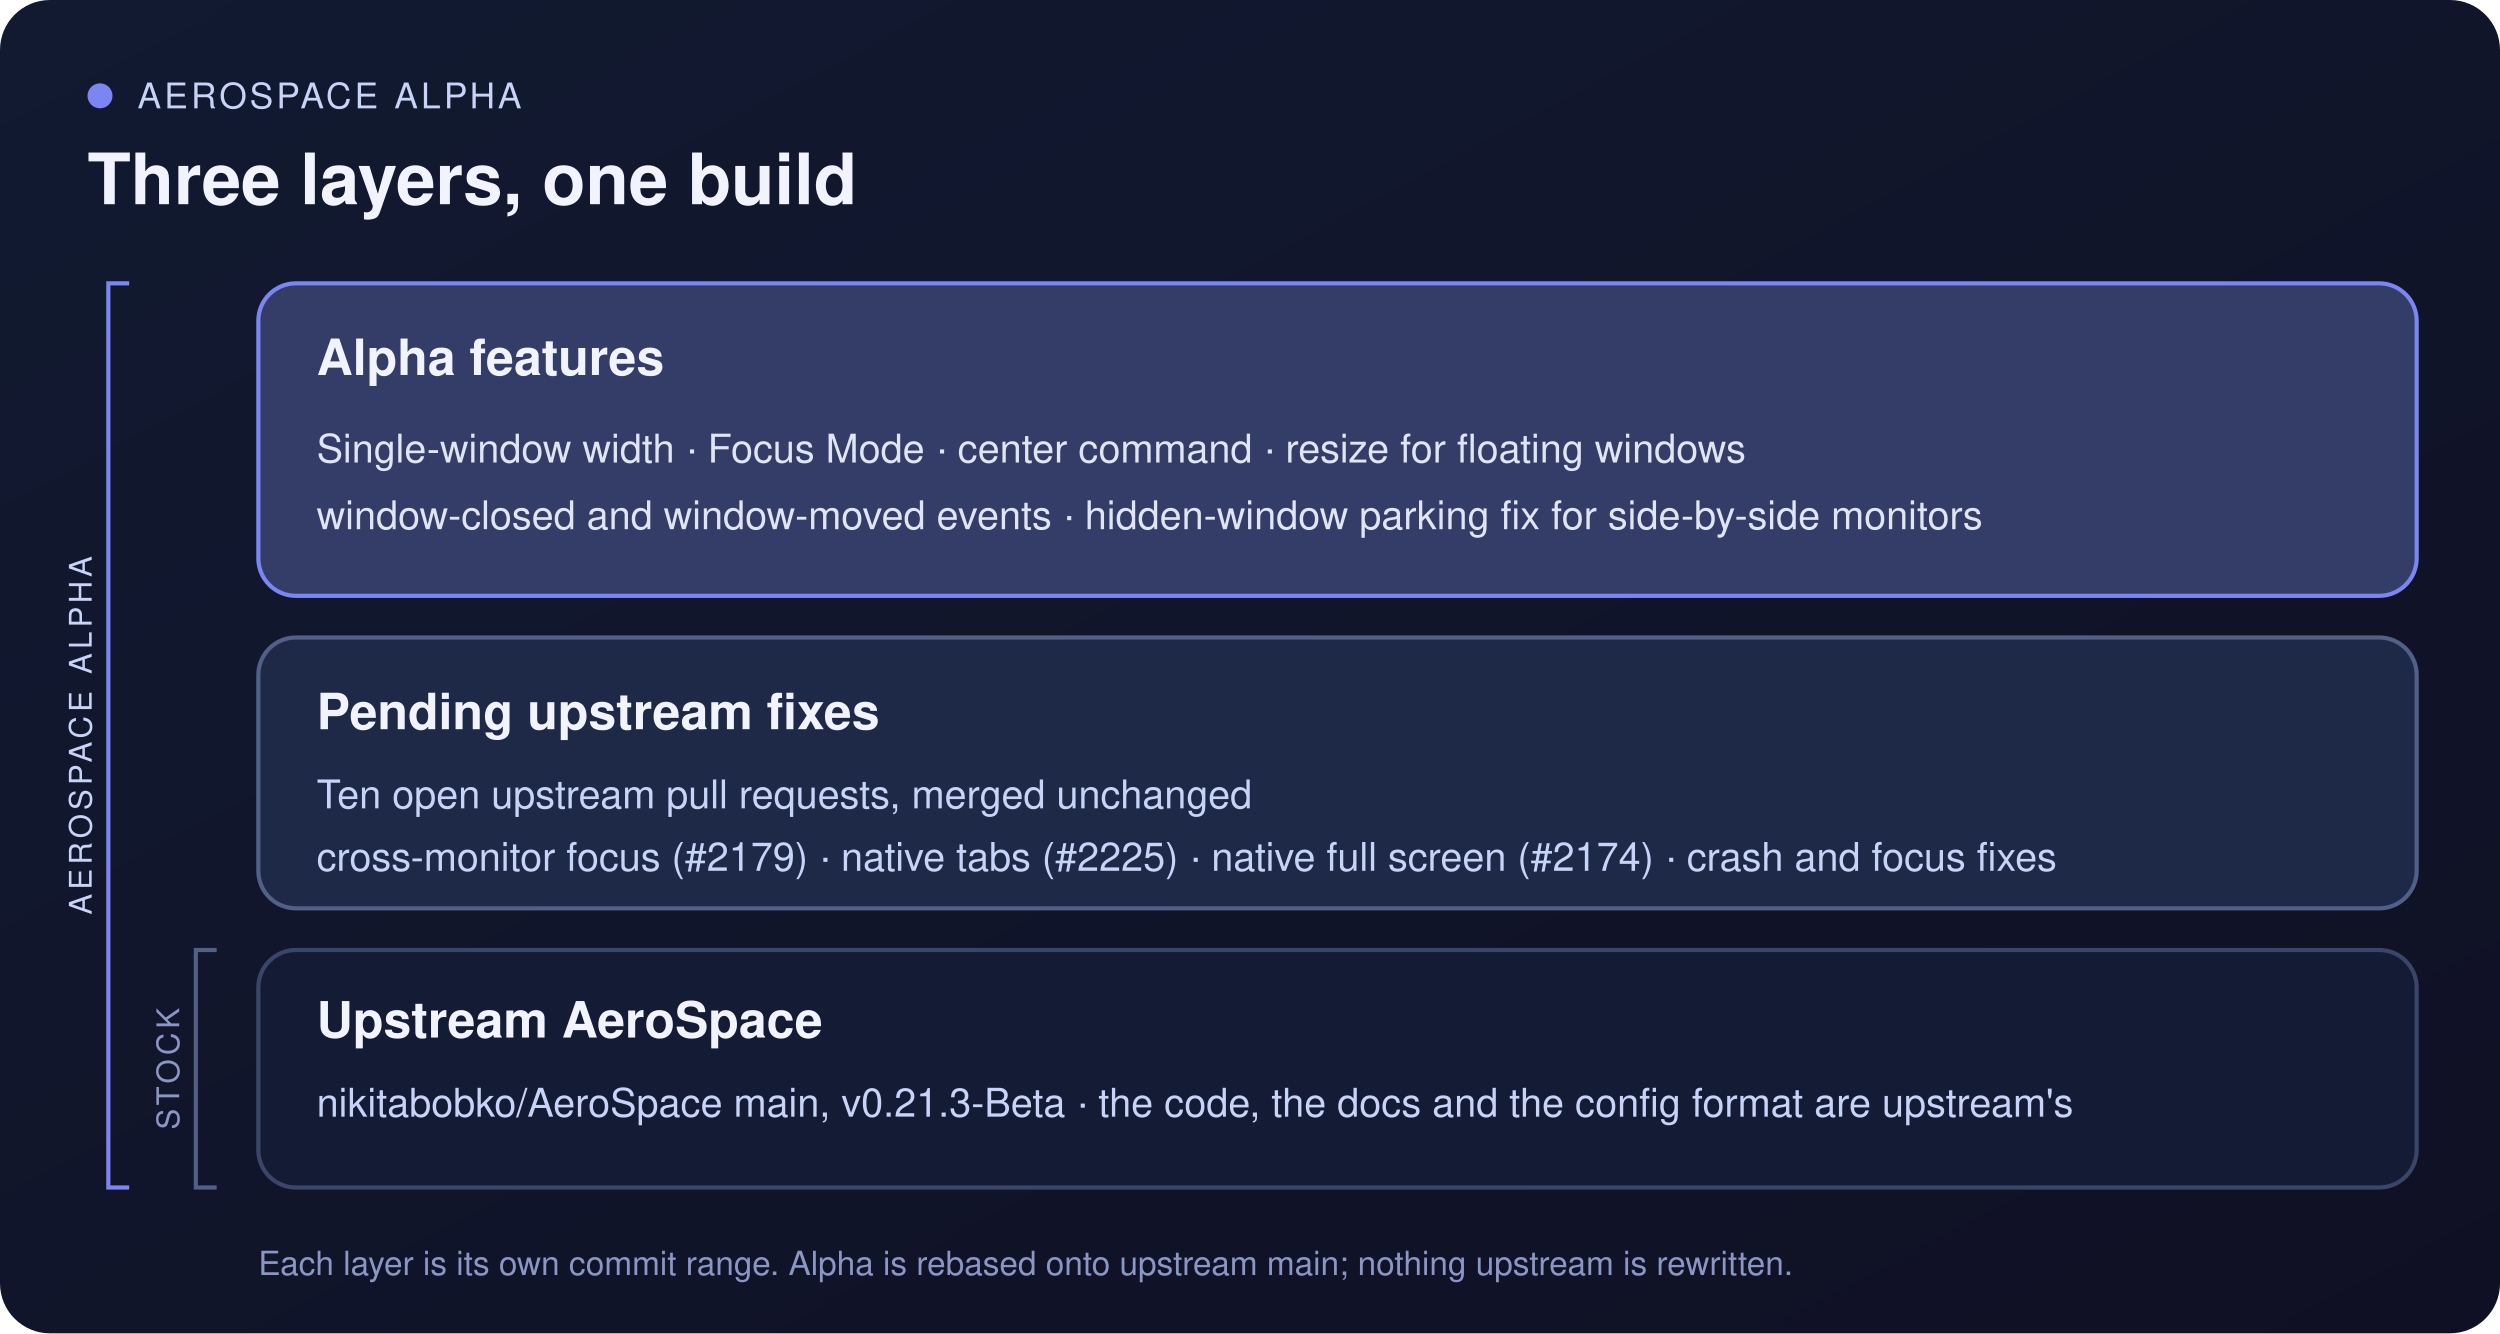
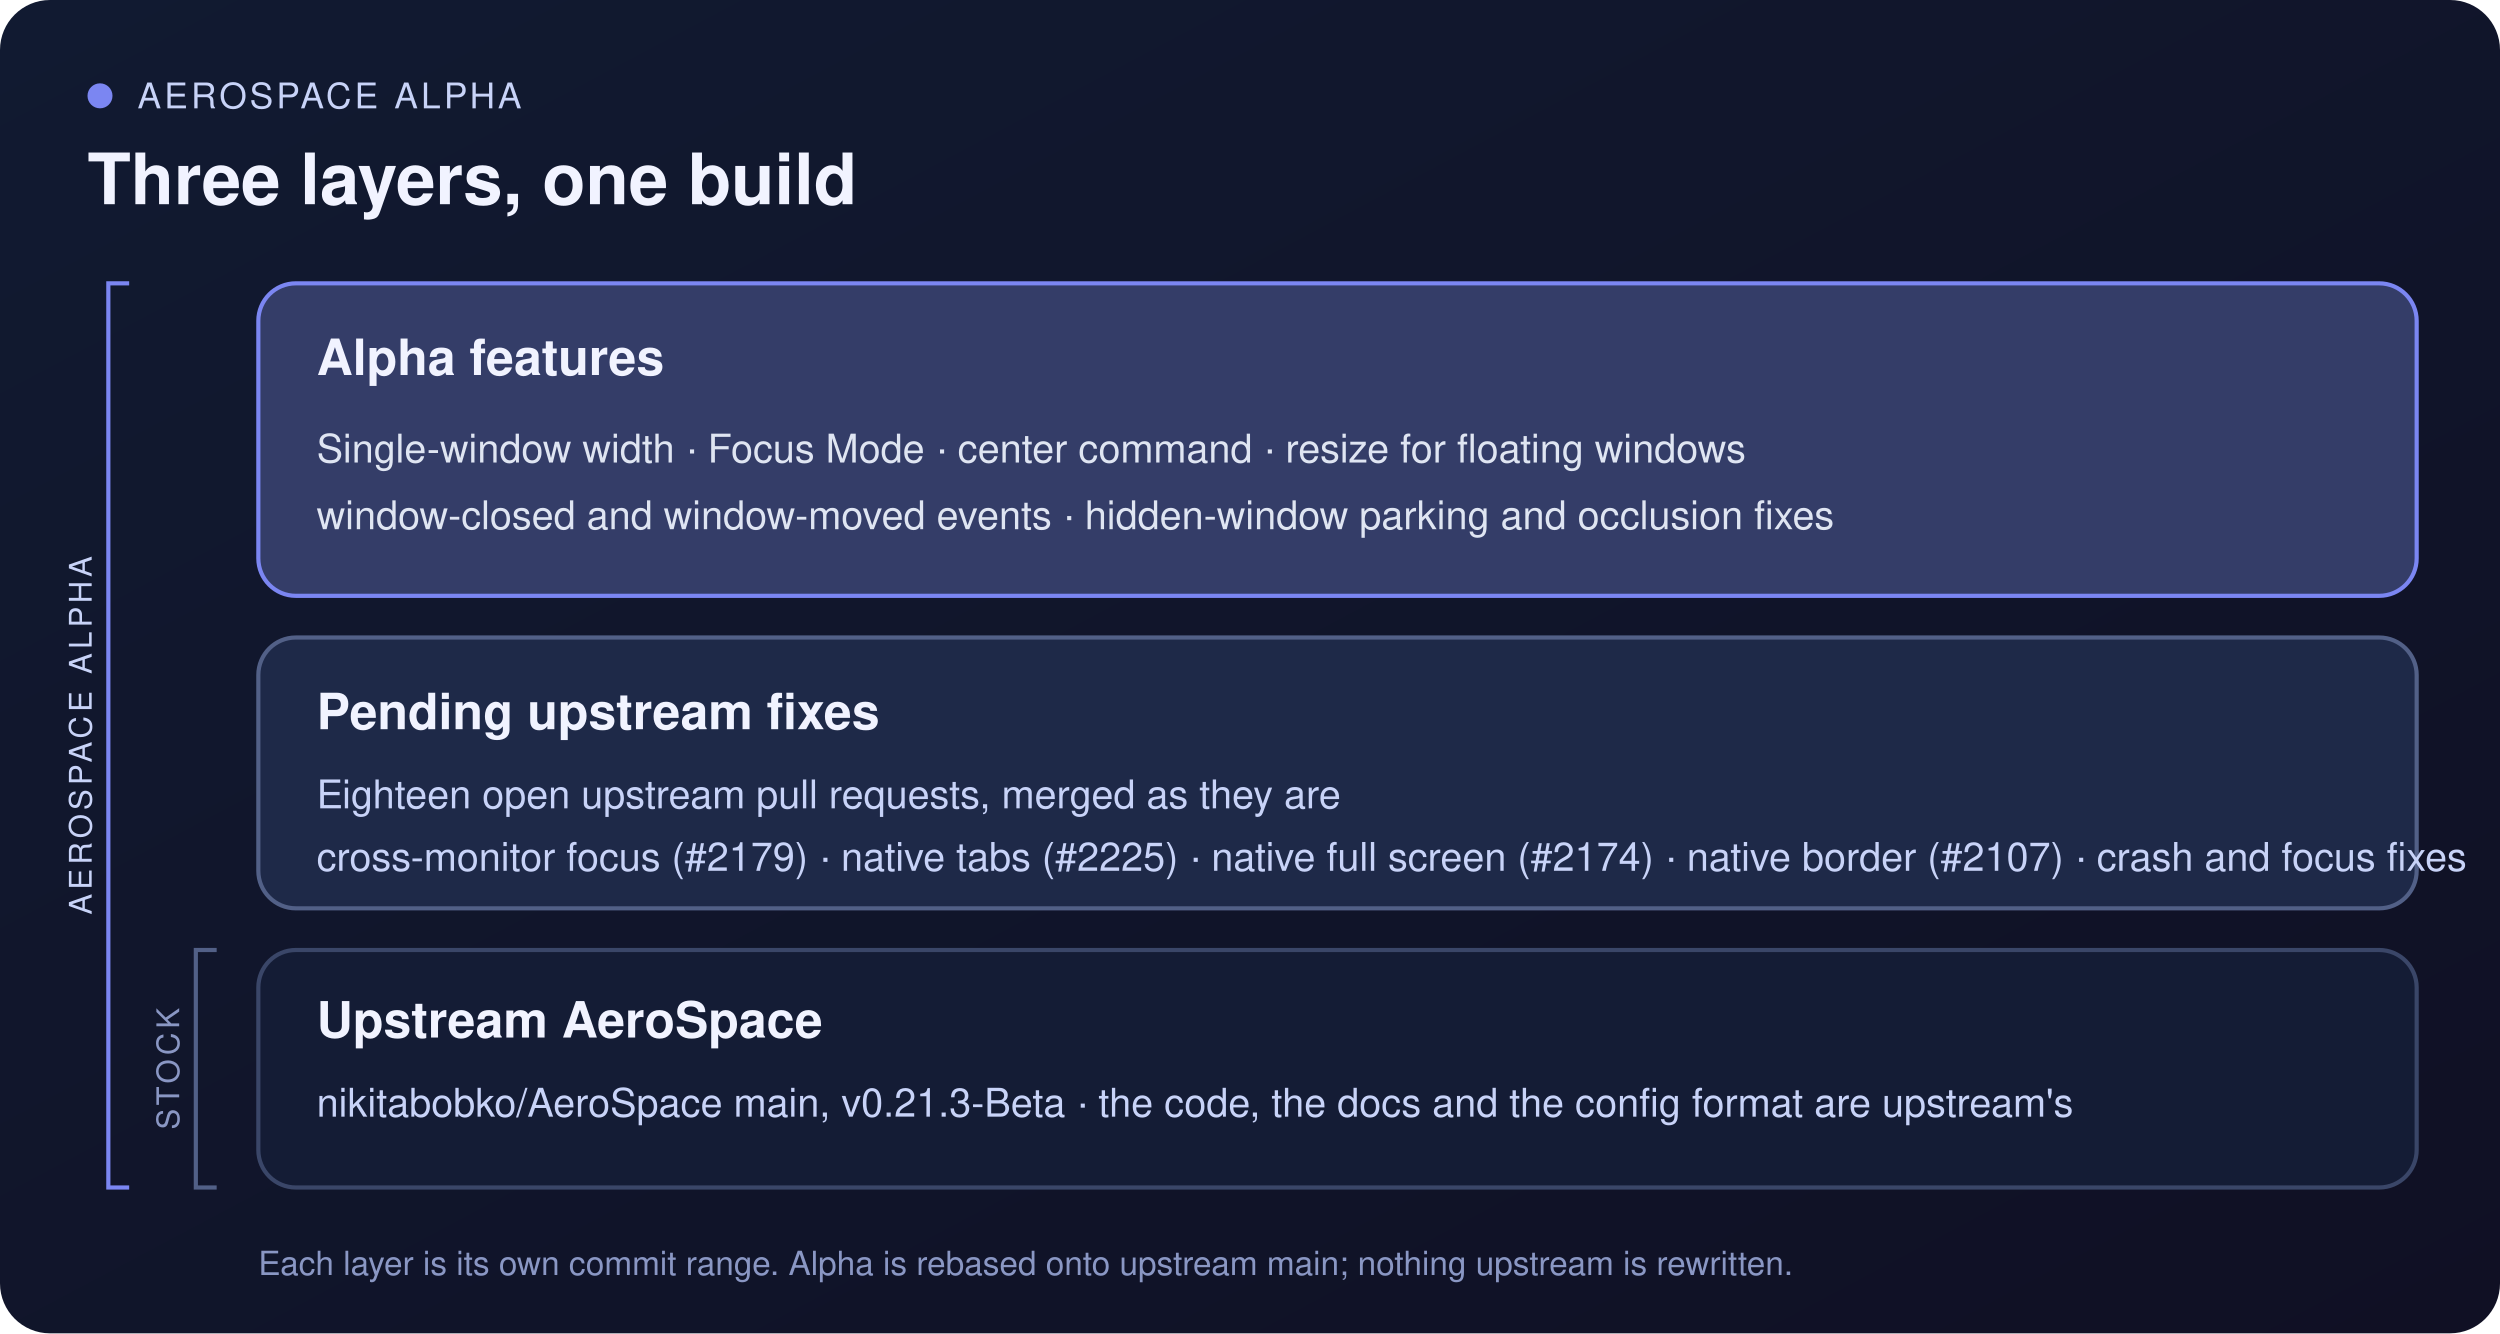
<svg xmlns="http://www.w3.org/2000/svg" viewBox="0 0 1200 640" width="1200" height="640" font-family="-apple-system, BlinkMacSystemFont, 'Helvetica Neue', Helvetica, Arial, sans-serif" role="img" aria-label="AeroSpace Alpha is upstream AeroSpace plus pending upstream fixes plus Alpha's own features">
  <defs>
    <linearGradient id="bg" x1="0" y1="0" x2="1" y2="1">
      <stop offset="0" stop-color="#111a31" />
      <stop offset="1" stop-color="#101024" />
    </linearGradient>
  </defs>
  <rect width="1200" height="640" rx="24" fill="url(#bg)" />
  <circle cx="48" cy="46" r="6" fill="#7b86f2" />
  <text x="66" y="52" font-size="17" letter-spacing="1.5" fill="#c8d3f8">AEROSPACE ALPHA</text>
  <text x="42" y="98" font-size="34" font-weight="600" fill="#f1f3ff">Three layers, one build</text>
  <g stroke="#7b86f2" stroke-width="2" fill="none">
    <path d="M62 136 h-10 v434 h10" />
  </g>
  <text transform="translate(44 353) rotate(-90)" text-anchor="middle" font-size="15" letter-spacing="2" fill="#c8d3f8">AEROSPACE ALPHA</text>
  <g stroke="#526087" stroke-width="2" fill="none">
    <path d="M104 456 h-10 v114 h10" />
  </g>
  <text transform="translate(86 513) rotate(-90)" text-anchor="middle" font-size="15" letter-spacing="2" fill="#8a97c4">STOCK</text>
  <rect x="124" y="136" width="1036" height="150" rx="18" fill="#343d68" stroke="#7b86f2" stroke-width="2" />
  <text x="152" y="180" font-size="24" font-weight="600" fill="#f1f3ff">Alpha features</text>
  <text x="152" y="222" font-size="19" fill="#dfe5f2">Single-window width  ·  Focus Mode  ·  center command  ·  resize for floating windows</text>
-   <text x="152" y="254" font-size="19" fill="#dfe5f2">window-closed and window-moved events  ·  hidden-window parking fix for side-by-side monitors</text>
+   <text x="152" y="254" font-size="19" fill="#dfe5f2">window-closed and window-moved events  ·  hidden-window parking and occlusion fixes</text>
  <rect x="124" y="306" width="1036" height="130" rx="18" fill="#1e2948" stroke="#526087" stroke-width="2" />
  <text x="152" y="350" font-size="24" font-weight="600" fill="#f1f3ff">Pending upstream fixes</text>
-   <text x="152" y="388" font-size="19" fill="#c8d3f8">Ten open upstream pull requests, merged unchanged</text>
-   <text x="152" y="418" font-size="19" fill="#c8d3f8">cross-monitor focus (#2179)  ·  native tabs (#2225)  ·  native full screen (#2174)  ·  crash and focus fixes</text>
+   <text x="152" y="388" font-size="19" fill="#c8d3f8">Eighteen open upstream pull requests, merged as they are</text>
+   <text x="152" y="418" font-size="19" fill="#c8d3f8">cross-monitor focus (#2179)  ·  native tabs (#2225)  ·  native full screen (#2174)  ·  native border (#2107)  ·  crash and focus fixes</text>
  <rect x="124" y="456" width="1036" height="114" rx="18" fill="#141c35" stroke="#3a4668" stroke-width="2" />
  <text x="152" y="498" font-size="24" font-weight="600" fill="#f1f3ff">Upstream AeroSpace</text>
  <text x="152" y="536" font-size="19" fill="#c8d3f8">nikitabobko/AeroSpace main, v0.21.3-Beta  ·  the code, the docs and the config format are upstream's</text>
  <text x="124" y="612" font-size="16" fill="#8a97c4">Each layer is its own commit range. Alpha is rebased onto upstream main; nothing upstream is rewritten.</text>
</svg>
